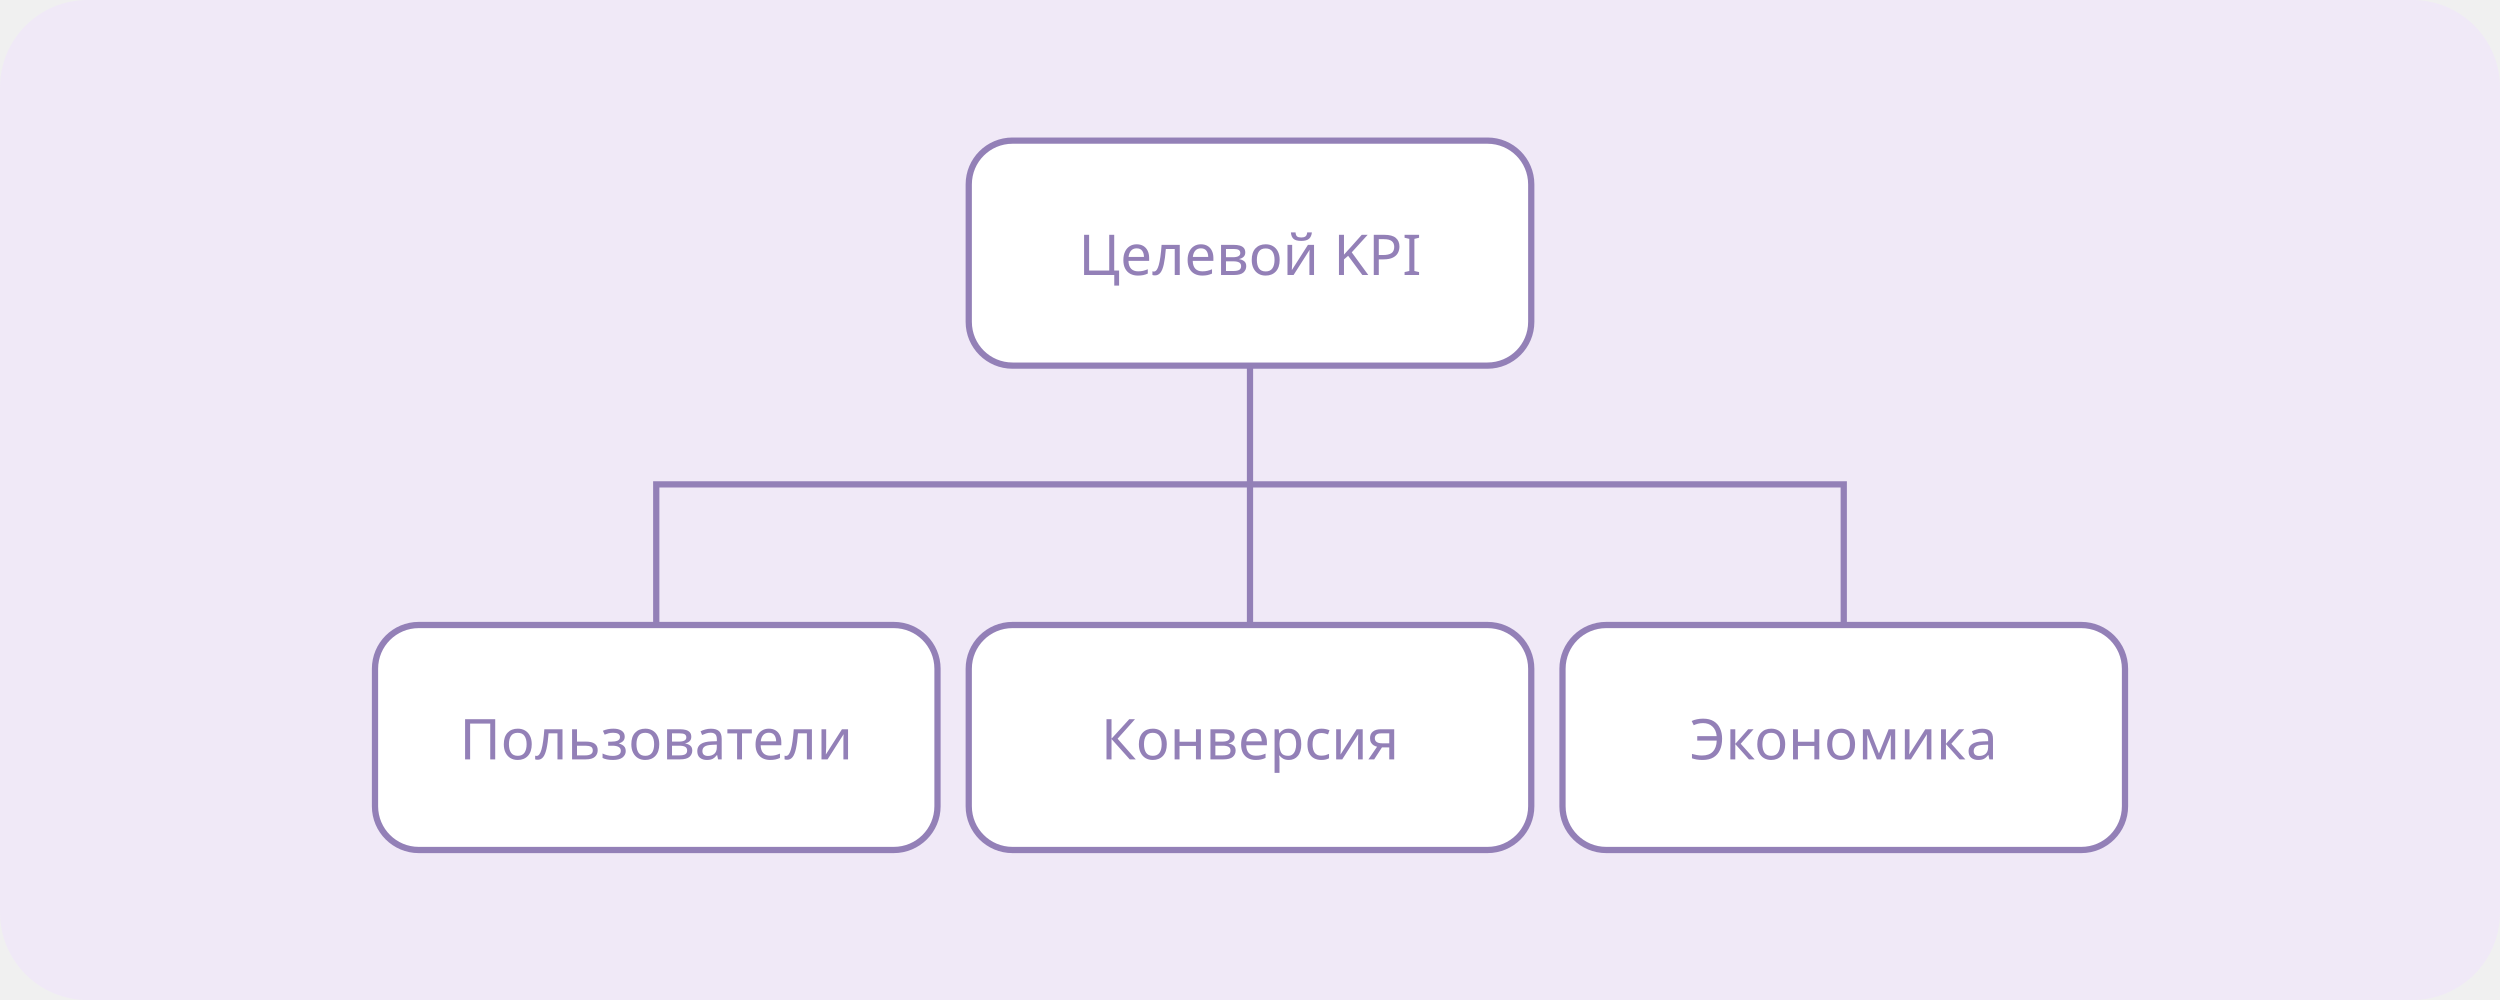
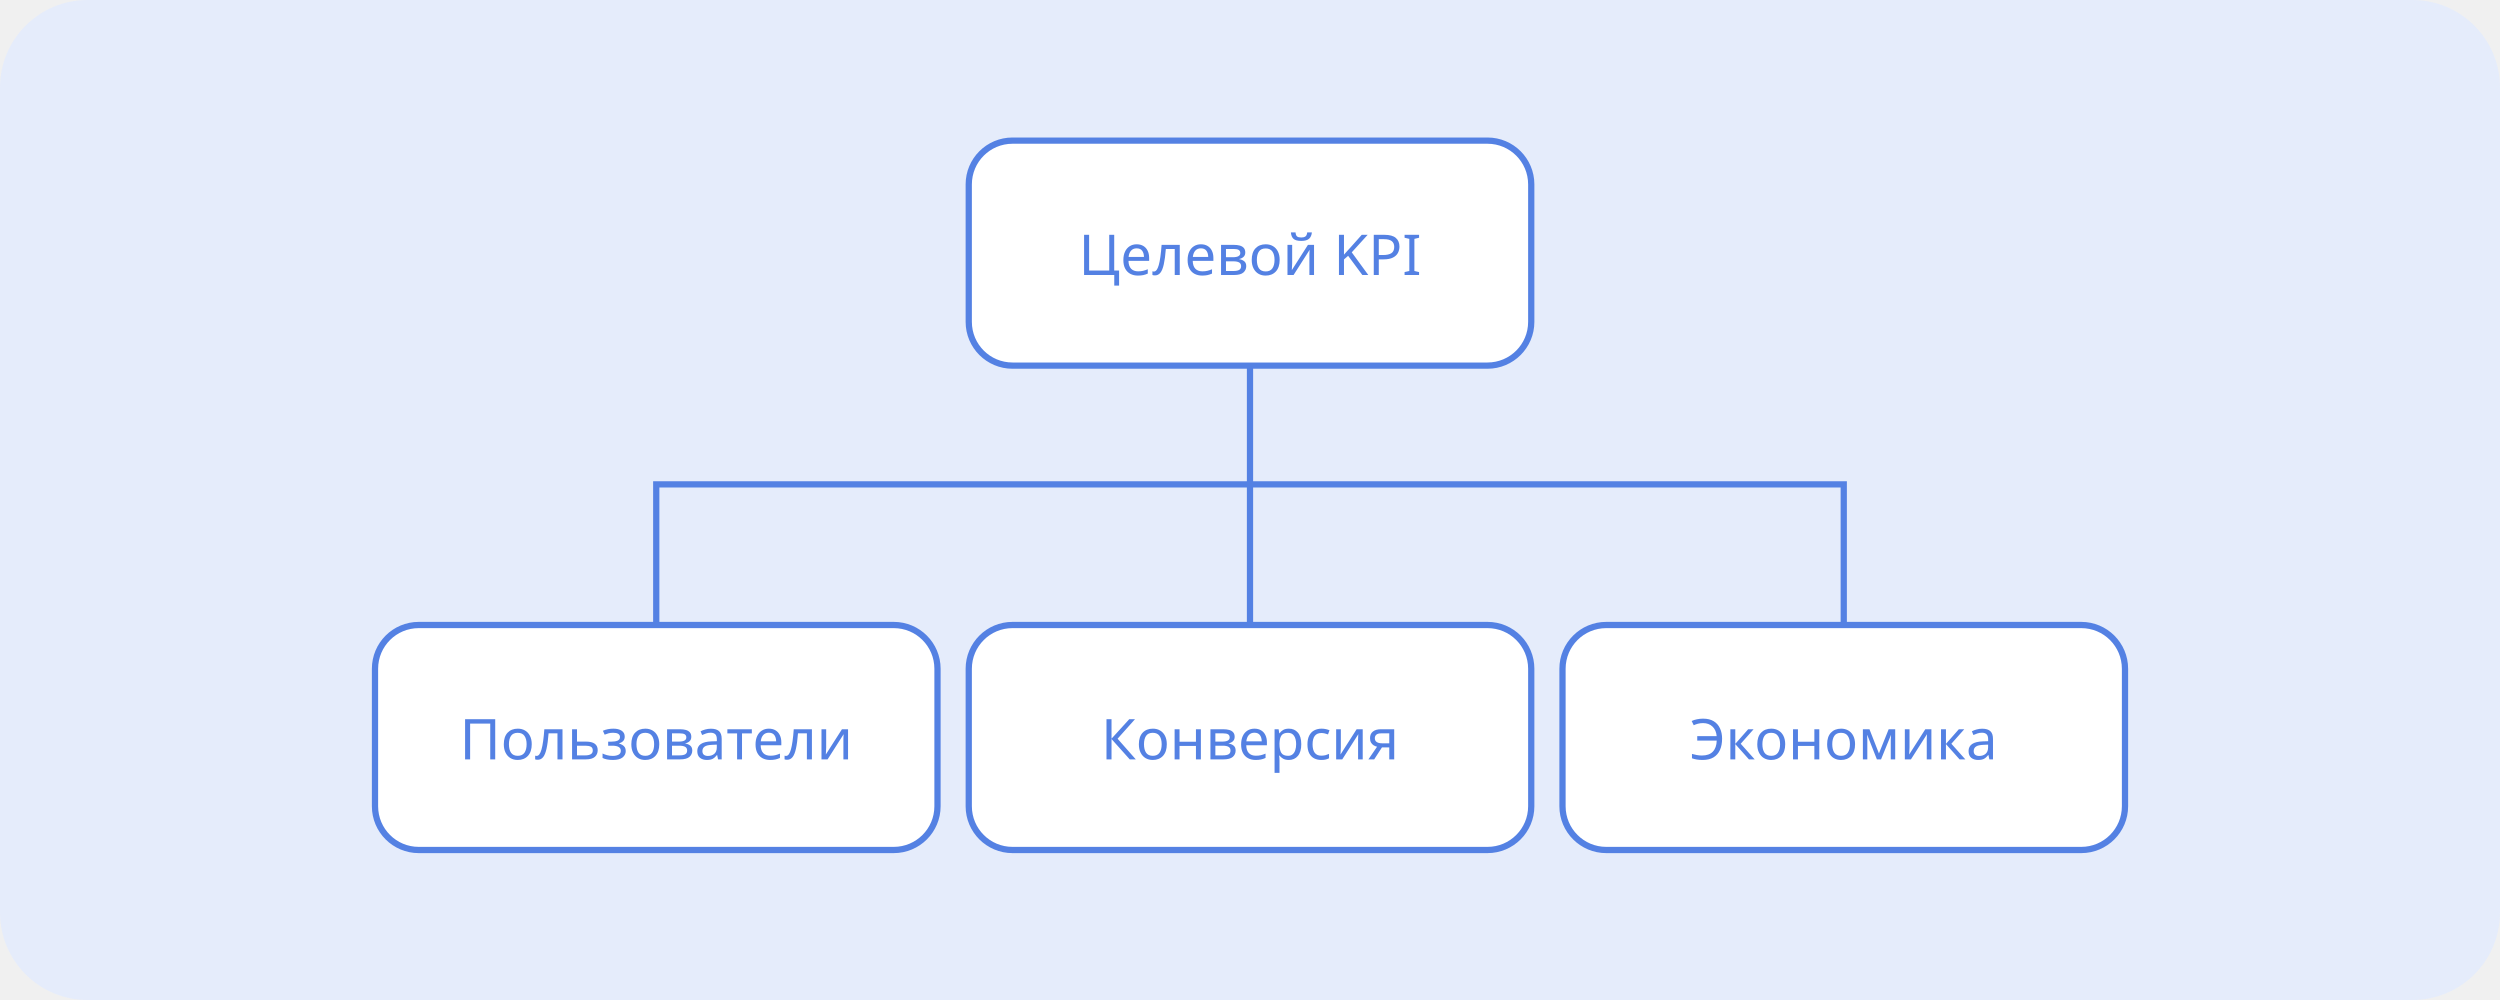
<svg xmlns="http://www.w3.org/2000/svg" viewBox="0 0 800 320" role="img">
-   <rect width="800" height="320" rx="28" fill="#f0e9f7" />
-   <g fill="white" stroke="#9380b7" stroke-width="2">
+   <rect width="800" height="320" rx="28" fill="#e5ecfb" />
+   <g fill="white" stroke="#5481e3" stroke-width="2">
    <rect x="310" y="45" width="180" height="72" rx="14" />
    <rect x="120" y="200" width="180" height="72" rx="14" />
    <rect x="310" y="200" width="180" height="72" rx="14" />
    <rect x="500" y="200" width="180" height="72" rx="14" />
  </g>
-   <g fill="none" stroke="#9380b7" stroke-width="2">
+   <g fill="none" stroke="#5481e3" stroke-width="2">
    <path d="M400 117v38M210 200v-45h380v45M400 155v45" />
  </g>
-   <g fill="#9380b7" font-family="sans-serif" font-size="18" text-anchor="middle">
+   <g fill="#5481e3" font-family="sans-serif" font-size="18" text-anchor="middle">
    <text x="400" y="88">Целевой KPI</text>
    <text x="210" y="243">Пользователи</text>
    <text x="400" y="243">Конверсия</text>
    <text x="590" y="243">Экономика</text>
  </g>
</svg>
